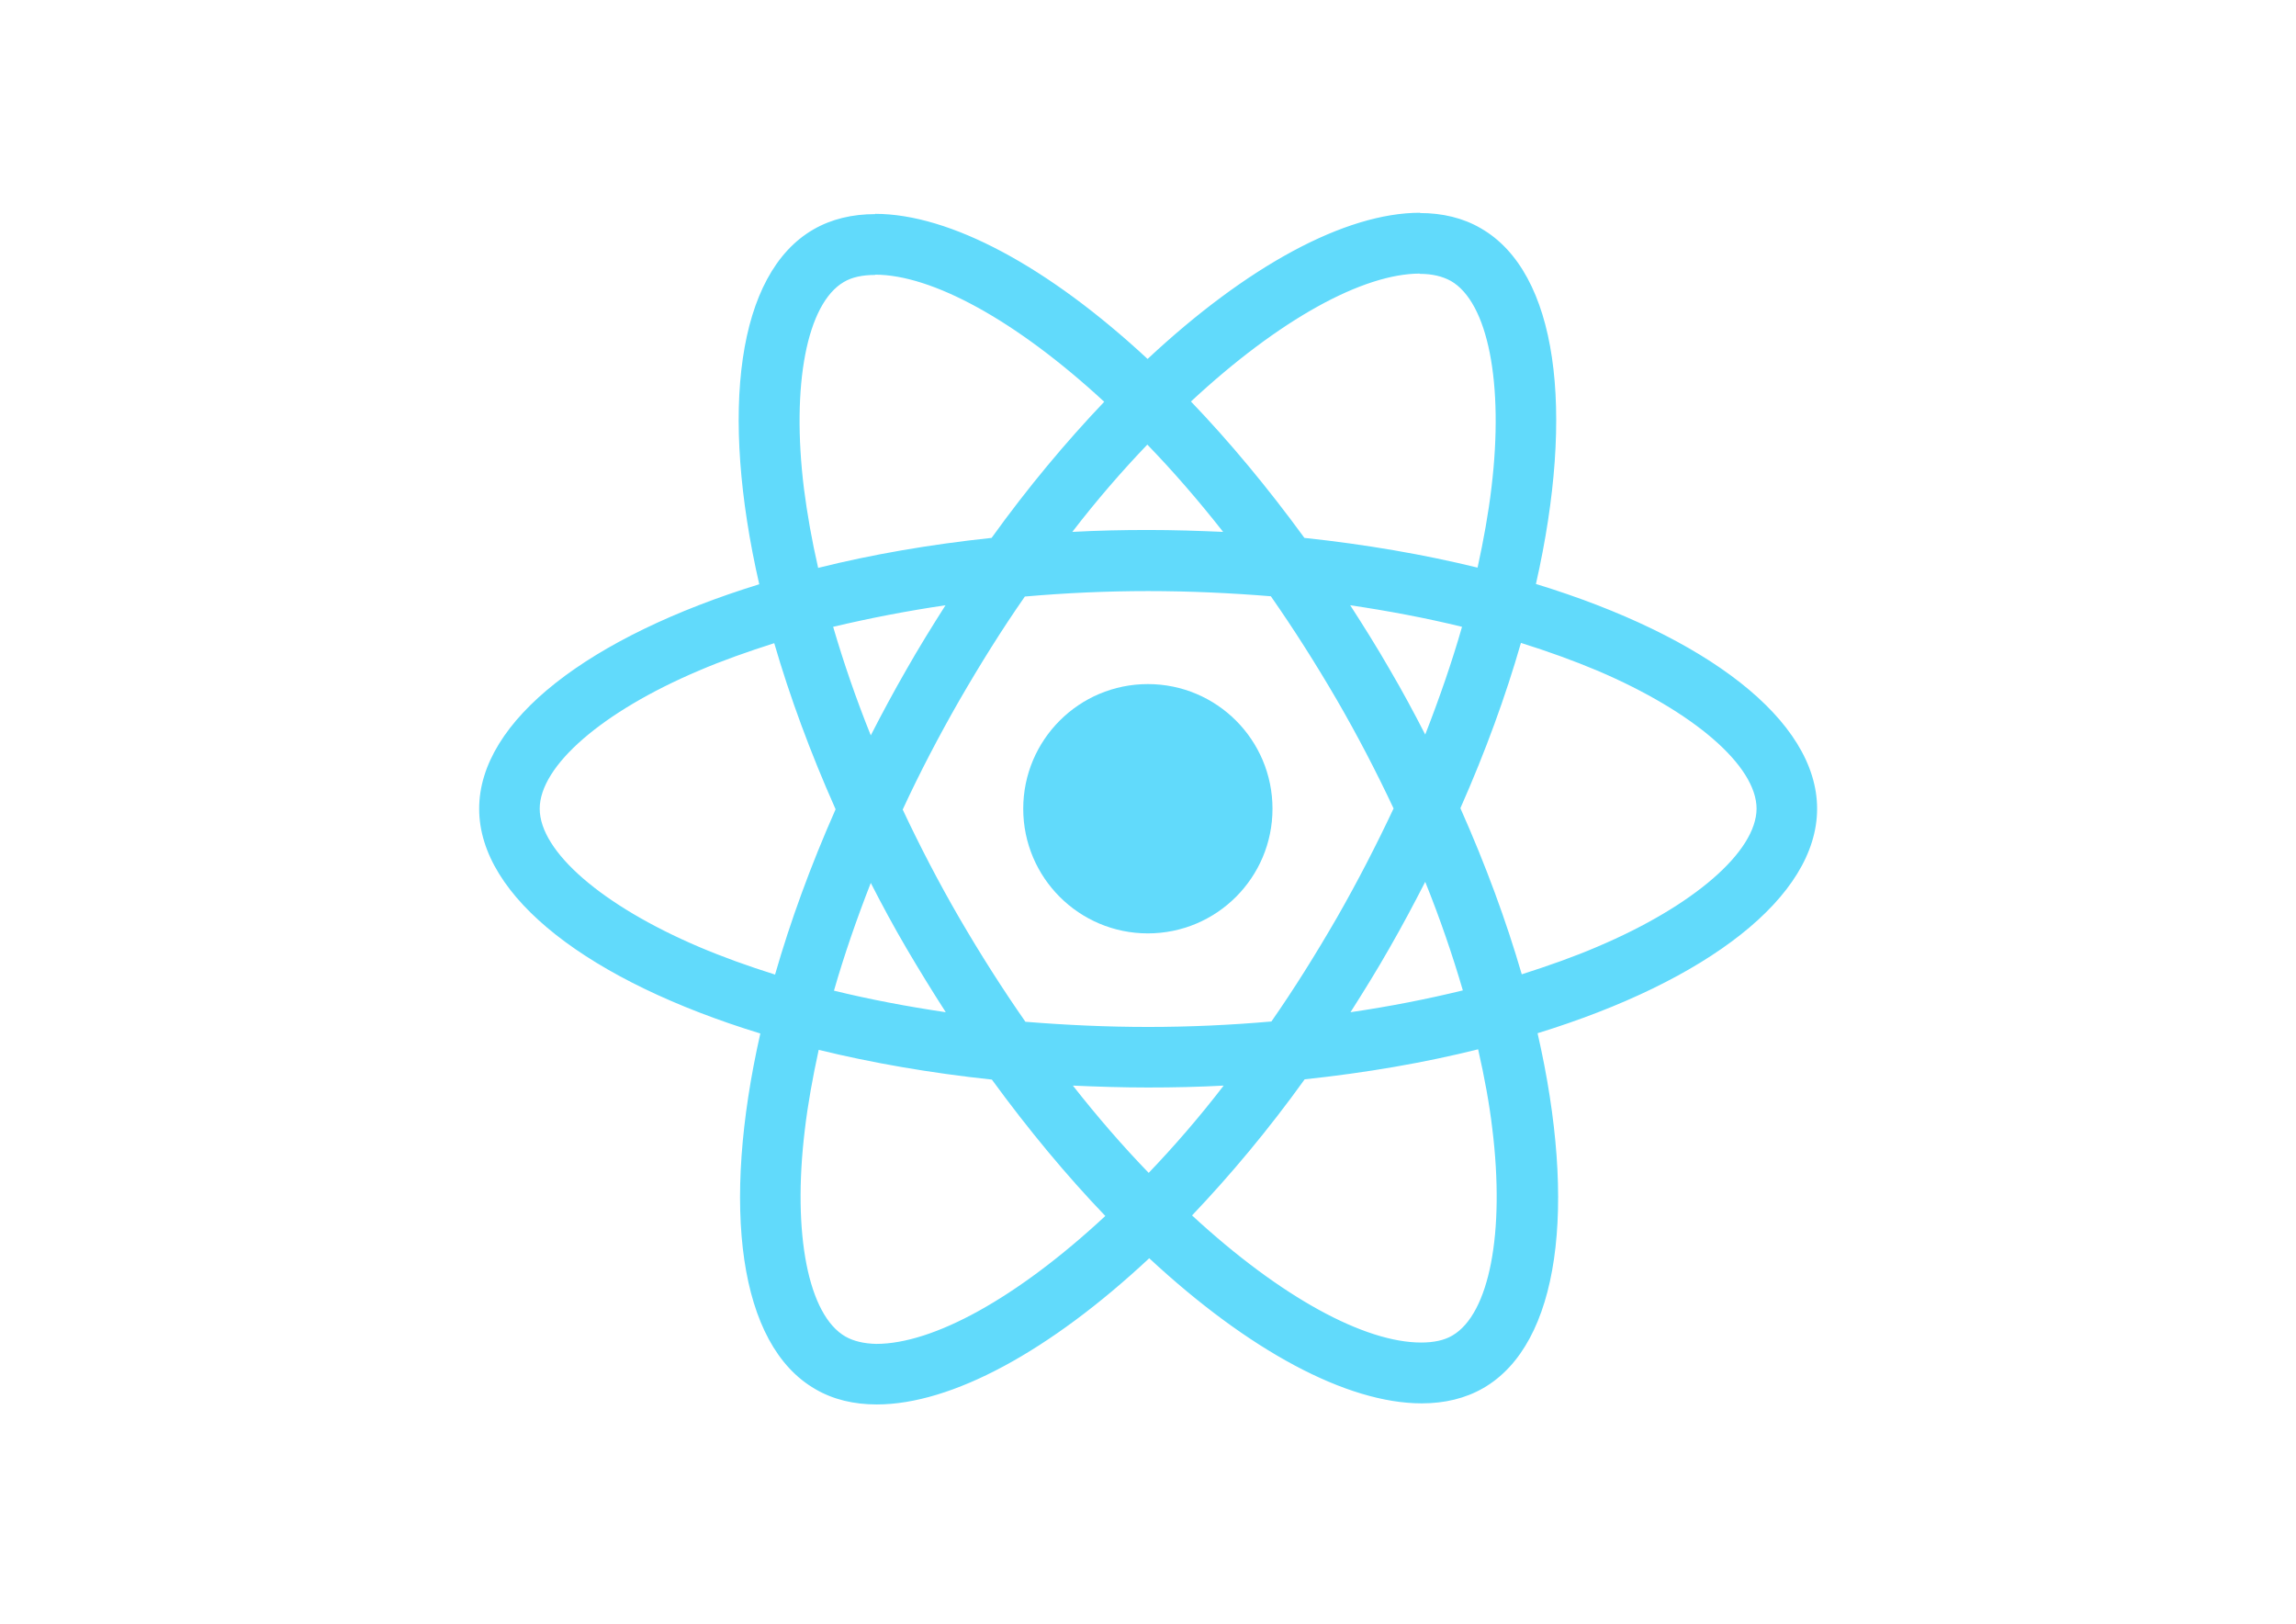
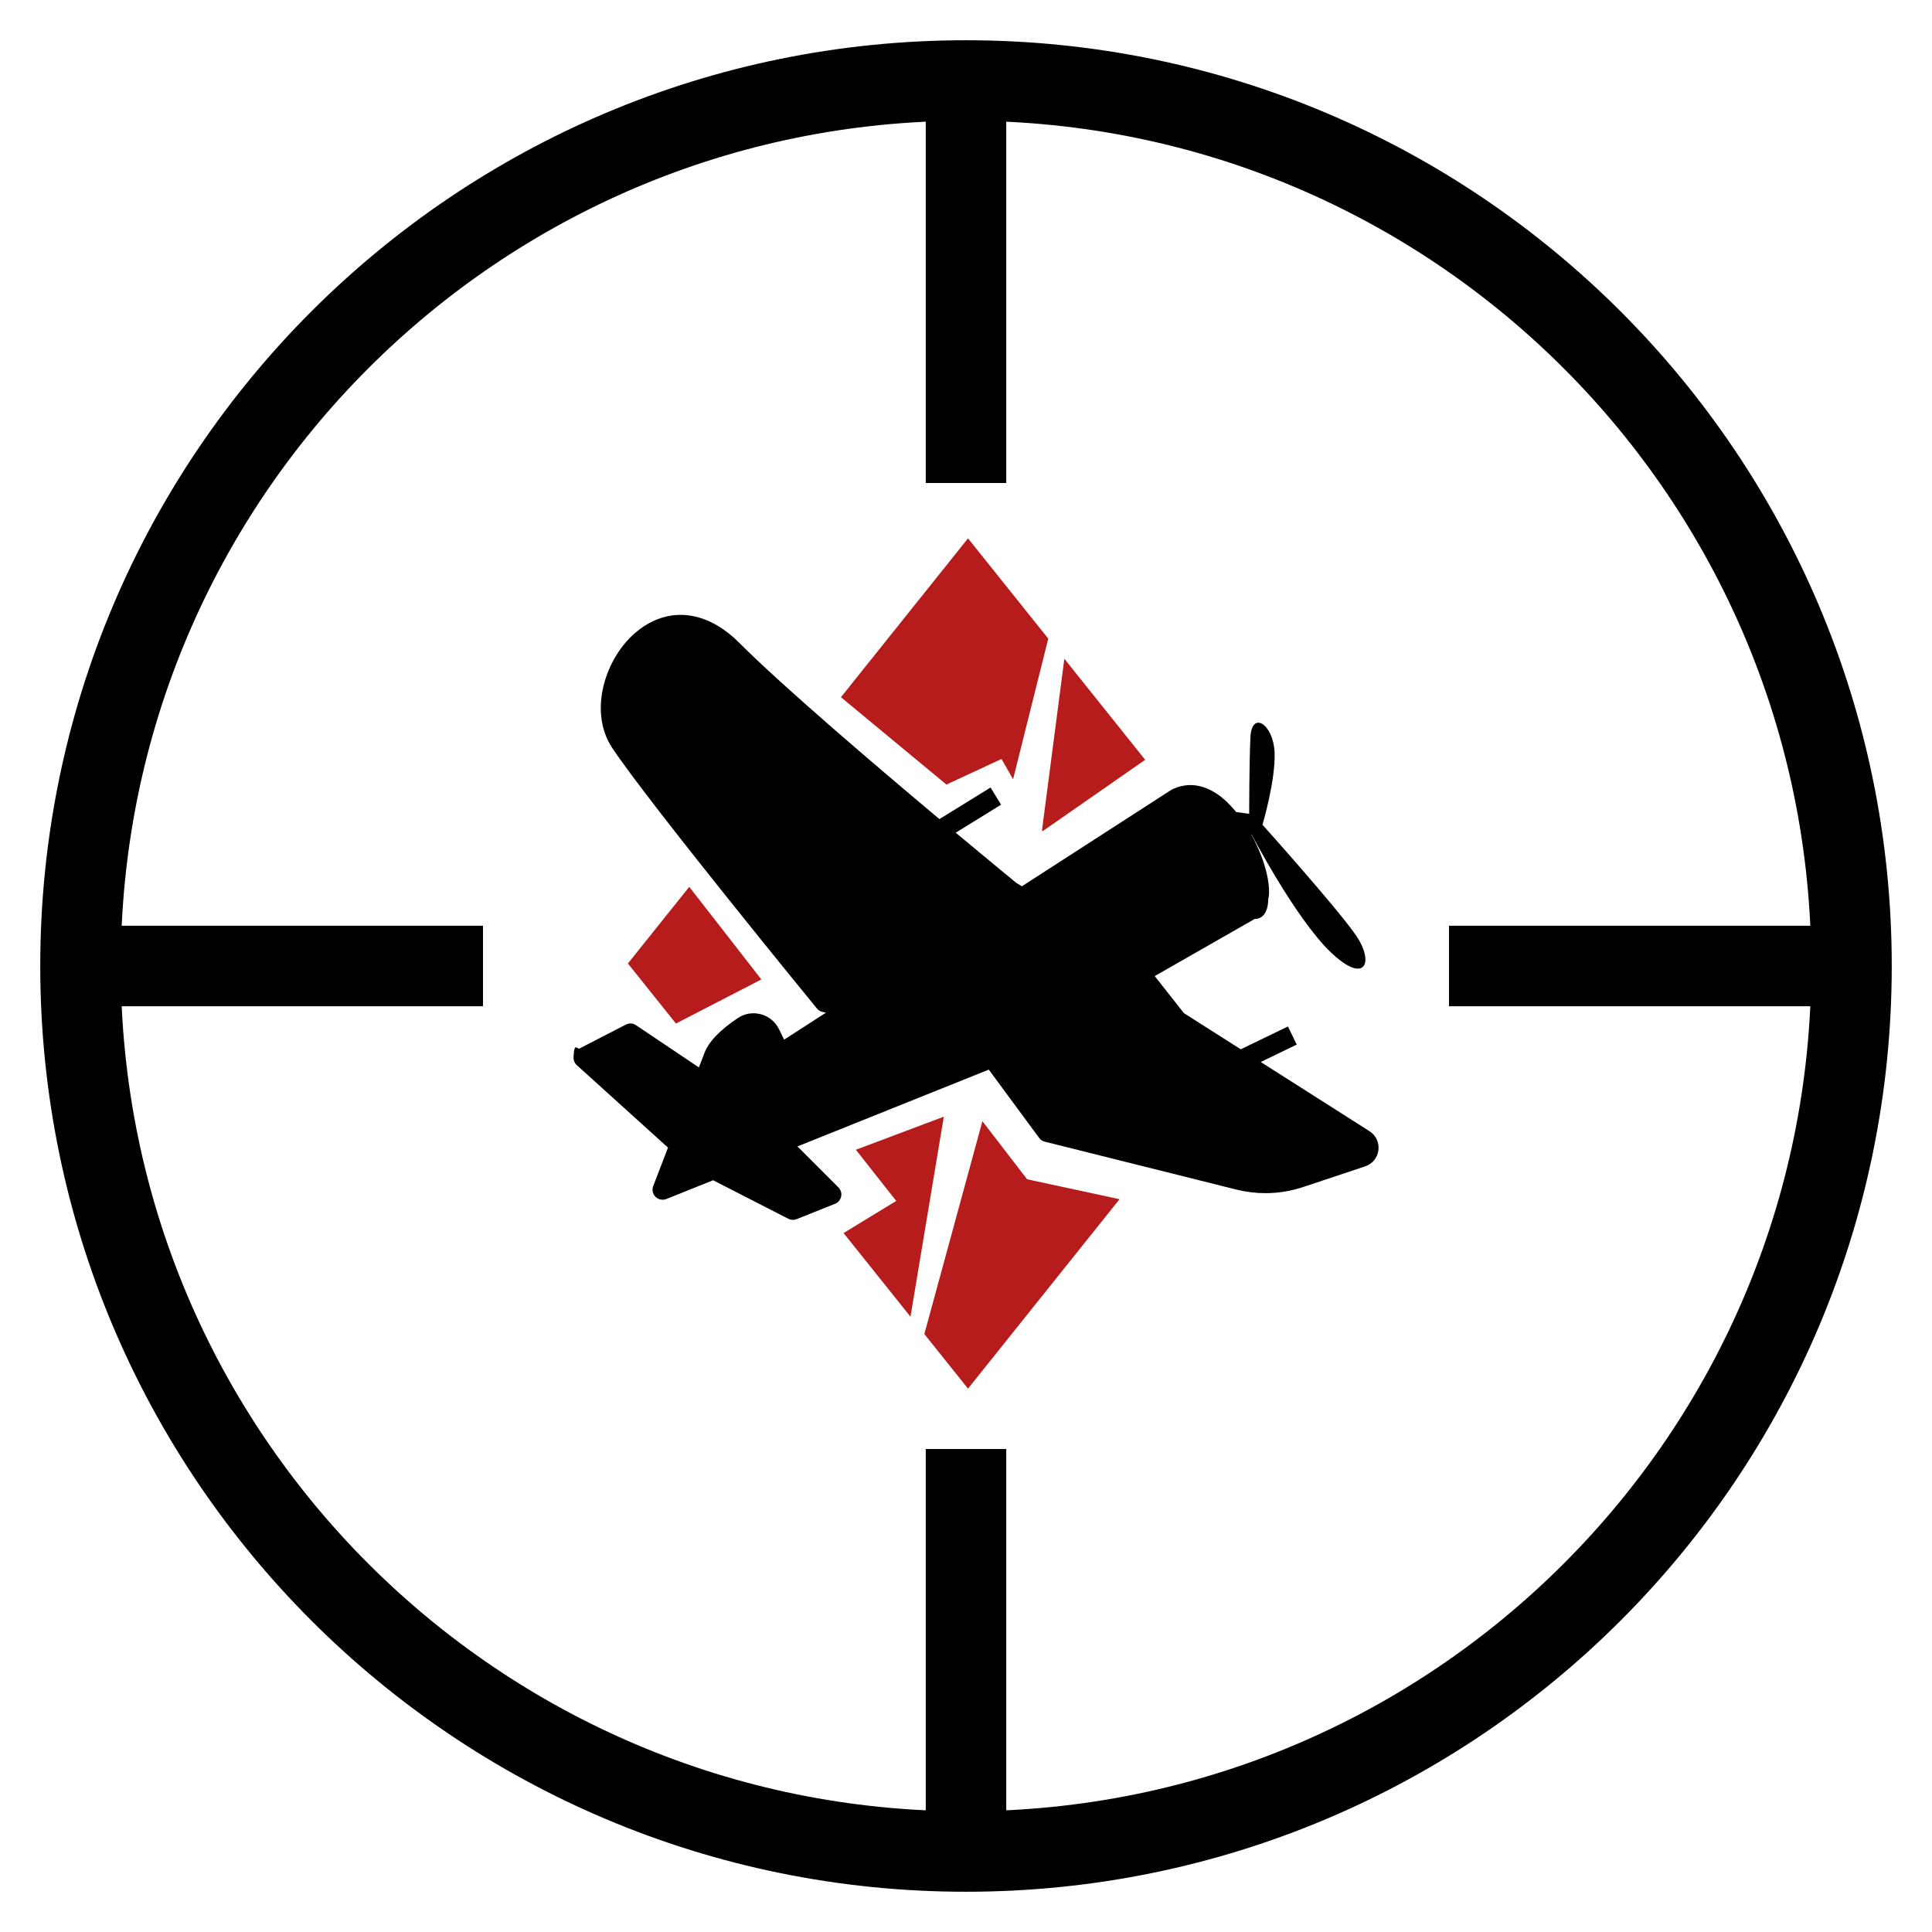
- <svg xmlns="http://www.w3.org/2000/svg" viewBox="0 0 841.9 595.3">
-   <g fill="#61DAFB">
-     <path d="M666.3 296.5c0-32.5-40.7-63.3-103.1-82.4 14.4-63.6 8-114.2-20.2-130.4-6.5-3.8-14.1-5.6-22.4-5.6v22.3c4.6 0 8.3.9 11.4 2.6 13.6 7.8 19.5 37.5 14.9 75.7-1.1 9.4-2.9 19.3-5.1 29.4-19.6-4.8-41-8.5-63.5-10.9-13.5-18.5-27.5-35.3-41.6-50 32.6-30.3 63.2-46.9 84-46.9V78c-27.5 0-63.5 19.6-99.9 53.6-36.4-33.8-72.4-53.2-99.9-53.2v22.3c20.7 0 51.4 16.5 84 46.6-14 14.7-28 31.4-41.3 49.9-22.6 2.4-44 6.1-63.6 11-2.3-10-4-19.7-5.2-29-4.7-38.2 1.1-67.9 14.6-75.8 3-1.8 6.9-2.6 11.5-2.6V78.5c-8.4 0-16 1.8-22.6 5.6-28.1 16.2-34.4 66.7-19.9 130.1-62.2 19.2-102.7 49.9-102.7 82.3 0 32.5 40.7 63.3 103.1 82.4-14.4 63.6-8 114.2 20.2 130.4 6.5 3.8 14.1 5.6 22.5 5.6 27.5 0 63.5-19.6 99.9-53.6 36.4 33.8 72.4 53.2 99.9 53.2 8.4 0 16-1.8 22.6-5.6 28.1-16.2 34.4-66.7 19.9-130.1 62-19.1 102.5-49.9 102.5-82.3zm-130.2-66.7c-3.7 12.9-8.3 26.2-13.5 39.5-4.1-8-8.4-16-13.1-24-4.6-8-9.5-15.8-14.4-23.4 14.2 2.1 27.9 4.7 41 7.9zm-45.8 106.5c-7.8 13.5-15.8 26.3-24.1 38.2-14.9 1.3-30 2-45.2 2-15.1 0-30.2-.7-45-1.9-8.3-11.9-16.4-24.6-24.2-38-7.6-13.1-14.5-26.4-20.8-39.8 6.2-13.4 13.2-26.8 20.7-39.9 7.8-13.5 15.8-26.3 24.1-38.2 14.9-1.3 30-2 45.2-2 15.1 0 30.2.7 45 1.9 8.3 11.9 16.4 24.6 24.2 38 7.6 13.1 14.5 26.4 20.8 39.8-6.3 13.4-13.2 26.8-20.7 39.9zm32.3-13c5.4 13.4 10 26.8 13.8 39.8-13.1 3.2-26.9 5.9-41.2 8 4.9-7.7 9.8-15.6 14.4-23.7 4.6-8 8.9-16.1 13-24.1zM421.2 430c-9.3-9.6-18.6-20.3-27.8-32 9 .4 18.2.7 27.5.7 9.4 0 18.7-.2 27.8-.7-9 11.7-18.3 22.4-27.5 32zm-74.4-58.9c-14.2-2.1-27.9-4.7-41-7.9 3.7-12.9 8.3-26.2 13.5-39.5 4.1 8 8.4 16 13.1 24 4.7 8 9.5 15.8 14.4 23.4zM420.7 163c9.3 9.6 18.6 20.3 27.8 32-9-.4-18.2-.7-27.5-.7-9.4 0-18.7.2-27.8.7 9-11.7 18.3-22.4 27.5-32zm-74 58.9c-4.9 7.7-9.8 15.6-14.4 23.7-4.6 8-8.9 16-13 24-5.4-13.4-10-26.8-13.8-39.8 13.1-3.1 26.9-5.8 41.2-7.9zm-90.5 125.2c-35.4-15.1-58.3-34.9-58.3-50.6 0-15.7 22.9-35.6 58.3-50.6 8.6-3.7 18-7 27.7-10.1 5.7 19.6 13.2 40 22.5 60.9-9.2 20.8-16.6 41.1-22.2 60.6-9.9-3.1-19.3-6.5-28-10.2zM310 490c-13.6-7.8-19.5-37.5-14.9-75.7 1.1-9.4 2.9-19.3 5.1-29.4 19.6 4.8 41 8.5 63.5 10.9 13.5 18.5 27.5 35.3 41.6 50-32.6 30.3-63.2 46.9-84 46.9-4.5-.1-8.3-1-11.3-2.7zm237.2-76.2c4.7 38.2-1.1 67.9-14.6 75.8-3 1.8-6.9 2.6-11.5 2.6-20.7 0-51.4-16.5-84-46.6 14-14.7 28-31.4 41.3-49.9 22.6-2.4 44-6.1 63.6-11 2.3 10.1 4.1 19.8 5.2 29.1zm38.5-66.7c-8.6 3.7-18 7-27.7 10.1-5.7-19.6-13.2-40-22.5-60.9 9.2-20.8 16.6-41.1 22.2-60.6 9.9 3.1 19.3 6.5 28.1 10.2 35.4 15.1 58.3 34.9 58.3 50.6-.1 15.7-23 35.6-58.4 50.6zM320.8 78.4z" />
-     <circle cx="420.9" cy="296.5" r="45.7" />
-     <path d="M520.5 78.1z" />
+ <svg xmlns="http://www.w3.org/2000/svg" width="300" height="300" viewBox="0 0 48 48">
+   <circle cx="24" cy="24" r="22" fill="none" stroke="#000" stroke-width="2" />
+   <line x1="24" y1="2" x2="24" y2="12" stroke="#000" stroke-width="2" />
+   <line x1="24" y1="36" x2="24" y2="46" stroke="#000" stroke-width="2" />
+   <line x1="2" y1="24" x2="12" y2="24" stroke="#000" stroke-width="2" />
+   <line x1="36" y1="24" x2="46" y2="24" stroke="#000" stroke-width="2" />
+   <g transform="translate(12 12) scale(0.5)">
+     <polygon fill="#b71c1c" points="23.027,14.984 25.766,13.712 26.339,14.722 28.087,7.733 24.1,2.75 17.786,10.643" />
+     <polygon fill="#b71c1c" points="27.776,17.255 27.804,17.304 32.903,13.754 28.887,8.734" />
+     <polygon fill="#b71c1c" points="21.241,41.426 22.897,31.487 18.527,33.13 20.533,35.674 17.916,37.27" />
+     <polygon fill="#b71c1c" points="27.038,34.598 24.815,31.712 21.93,42.288 24.1,45 31.63,35.587" />
+     <polygon fill="#b71c1c" points="13.832,24.668 10.248,20.066 7.2,23.875 9.587,26.859" />
+     <path fill="#fafafa" d="M43.78,32.63l-9.294-5.914L32.83,24.24l5.342-3.053c1.402-0.676-1.257-6.715-3.686-5.529 l-7.668,4.978l-0.625-0.371c0,0-10.136-8.293-13.822-11.979C8.686,4.601,5,10.13,6.843,12.894c1.843,2.764,10.136,12.9,10.136,12.9 l1.375,0.282l-3.593,2.309l-0.497-1.021c-0.238-0.489-0.854-0.67-1.308-0.37c-0.651,0.43-1.308,0.988-1.505,1.564l-2.524,6.555 l16.29-6.533l2.819,3.664l9.517,2.379c1.006,0.252,2.063,0.211,3.047-0.117l3.075-1.025C44.055,33.355,44.117,32.845,43.78,32.63z" />
+     <path d="M44.049,32.208l-5.403-3.438l1.787-0.865l-0.436-0.9l-2.343,1.134l-2.828-1.799l-1.448-1.839l4.964-2.837 c0.109-0.003,0.211-0.025,0.3-0.076c0.252-0.145,0.373-0.474,0.376-0.916c0.011-0.064,0.03-0.115,0.035-0.187 c0.058-0.797-0.296-1.967-0.878-3.021c0.002,0,0.016-0.002,0.016-0.002s2.163,4.146,3.906,5.829 c1.743,1.683,2.223,0.541,1.262-0.841c-0.961-1.382-4.627-5.469-4.627-5.469s0.661-2.224,0.601-3.606s-1.142-2.103-1.202-0.721 c-0.06,1.382-0.06,3.786-0.06,3.786s-0.262-0.039-0.646-0.092c-0.29-0.35-0.602-0.662-0.935-0.887 c-0.752-0.508-1.52-0.595-2.276-0.221l-7.435,4.798l-0.269-0.159c-0.035-0.029-1.271-1.042-3.021-2.502l2.255-1.393l-0.525-0.852 l-2.539,1.568c-3.268-2.739-7.774-6.586-9.956-8.767c-1.623-1.623-3.525-1.828-5.091-0.546c-1.549,1.27-2.425,3.957-1.207,5.784 c1.835,2.753,9.825,12.525,10.165,12.939c0.072,0.089,0.174,0.15,0.286,0.174l0.166,0.034l-2.08,1.342l-0.251-0.515 c-0.179-0.367-0.507-0.64-0.901-0.747c-0.385-0.105-0.799-0.041-1.133,0.179c-0.926,0.613-1.498,1.226-1.695,1.801l-0.255,0.662 l-3.124-2.098c-0.151-0.103-0.346-0.113-0.508-0.029l-2.326,1.2c-0.146-0.075-0.245-0.217-0.267,0.38 c-0.021,0.162,0.039,0.325,0.161,0.436l4.529,4.096l-0.735,1.909c-0.071,0.186-0.026,0.396,0.115,0.536 c0.096,0.094,0.223,0.144,0.352,0.144c0.062,0,0.126-0.012,0.187-0.036l2.322-0.932l3.735,1.913 c0.071,0.036,0.149,0.055,0.228,0.055c0.062,0,0.126-0.012,0.186-0.035l1.908-0.762c0.156-0.062,0.271-0.199,0.305-0.364 c0.033-0.165-0.018-0.335-0.137-0.454l-2.034-2.034l9.507-3.816l2.503,3.393c0.069,0.094,0.168,0.16,0.281,0.188l9.517,2.379 c0.476,0.118,0.961,0.178,1.445,0.178c0.636,0,1.271-0.103,1.881-0.306l3.074-1.025c0.36-0.119,0.613-0.428,0.66-0.805 C44.539,32.773,44.369,32.413,44.049,32.208z" />
  </g>
</svg>
